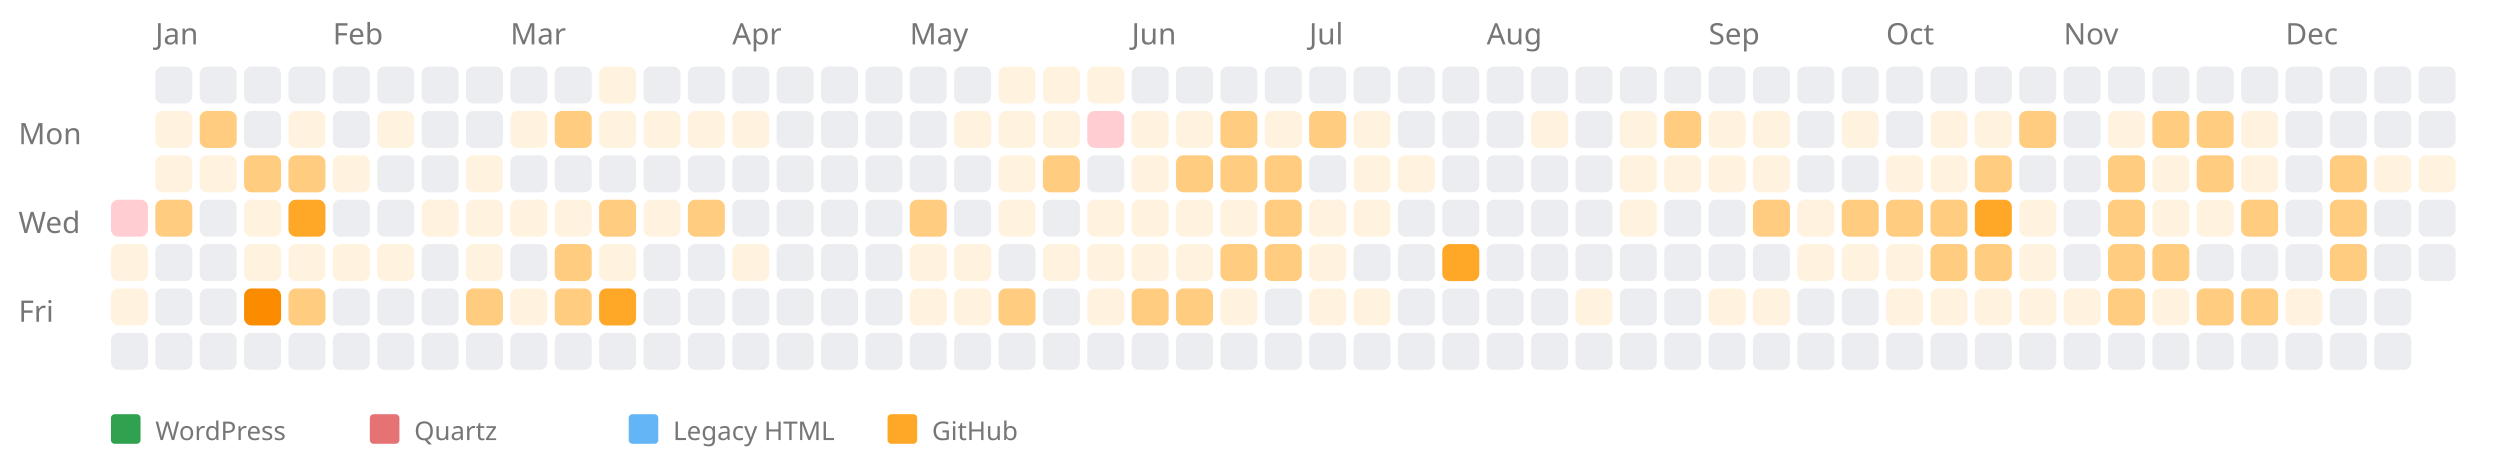
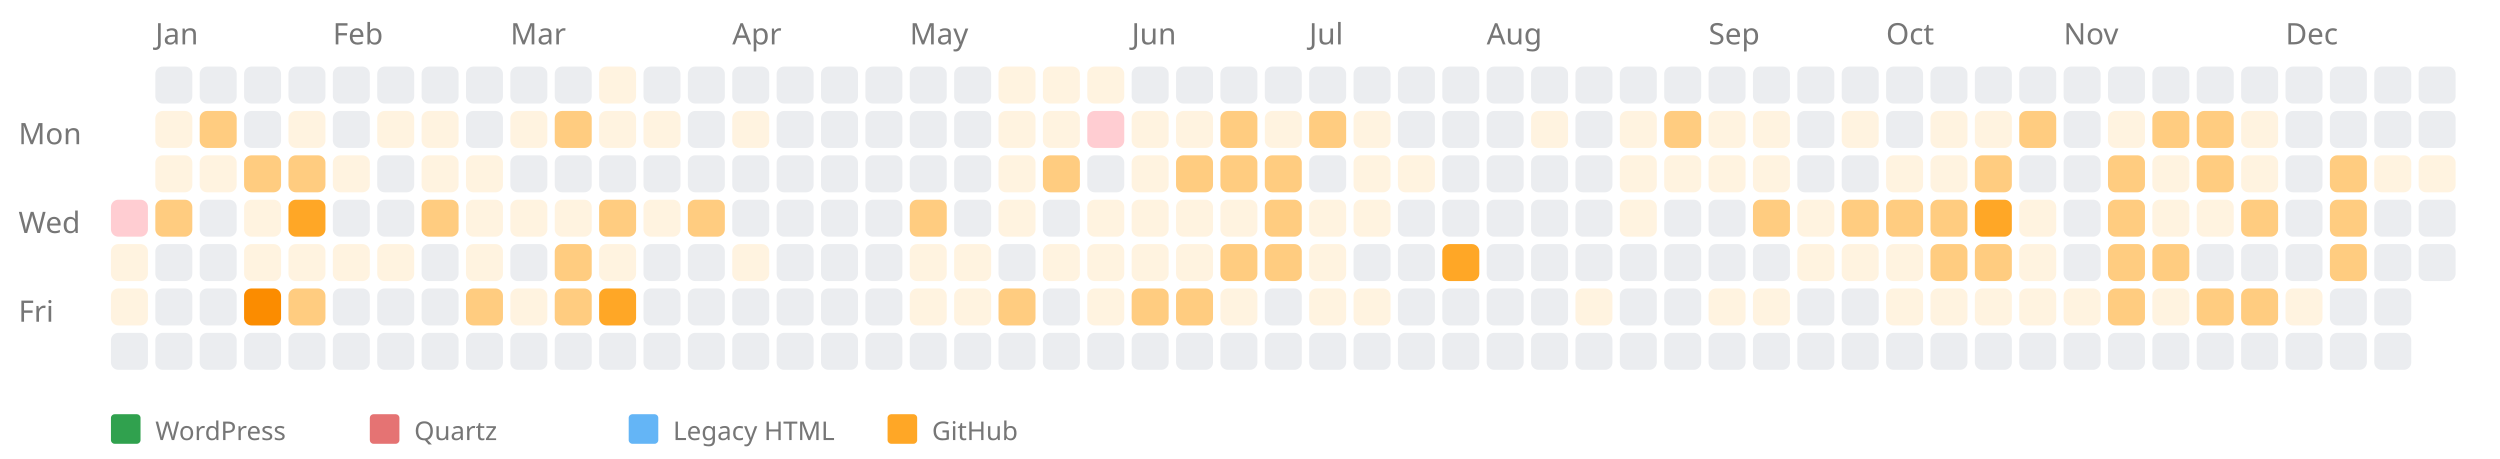
<svg xmlns="http://www.w3.org/2000/svg" width="676" height="124" style="background-color: white;">
  <text x="5" y="39" font-family="sans-serif" font-size="8" fill="#767676">Mon</text>
  <text x="5" y="63" font-family="sans-serif" font-size="8" fill="#767676">Wed</text>
  <text x="5" y="87" font-family="sans-serif" font-size="8" fill="#767676">Fri</text>
  <a href="https://kreier.github.io/quartz/Diary/2020">
    <rect x="30" y="54" width="10" height="10" fill="#ffcdd2" rx="2" ry="2" />
  </a>
  <a href="https://github.com/kreier/benchmark/commit/1d287ef836b7a8e681394564accbf36533381be8">
    <rect x="30" y="66" width="10" height="10" fill="#fff3e0" rx="2" ry="2" />
  </a>
  <a href="https://github.com/kreier/asa2/commit/ae059c89d3af792168254e136fa3c1820083c1b5">
    <rect x="30" y="78" width="10" height="10" fill="#fff3e0" rx="2" ry="2" />
  </a>
  <rect x="30" y="90" width="10" height="10" fill="#ebedf0" rx="2" ry="2" />
  <text x="42" y="12" font-family="sans-serif" font-size="8" fill="#767676">Jan</text>
  <rect x="42" y="18" width="10" height="10" fill="#ebedf0" rx="2" ry="2" />
  <a href="https://github.com/kreier/asa2/commit/9745821d07984c60016f1d729926a89835c9c616">
    <rect x="42" y="30" width="10" height="10" fill="#fff3e0" rx="2" ry="2" />
  </a>
  <a href="https://github.com/kreier/T400/commit/77aeb29f835b9ed50b0a1d52df63ef769501a3d3">
    <rect x="42" y="42" width="10" height="10" fill="#fff3e0" rx="2" ry="2" />
  </a>
  <a href="https://github.com/kreier/T400/commit/92865a9d9ce2e48d6af035cbc027a8cb2742f9ab">
    <rect x="42" y="54" width="10" height="10" fill="#ffcc80" rx="2" ry="2" />
  </a>
  <rect x="42" y="66" width="10" height="10" fill="#ebedf0" rx="2" ry="2" />
  <rect x="42" y="78" width="10" height="10" fill="#ebedf0" rx="2" ry="2" />
  <rect x="42" y="90" width="10" height="10" fill="#ebedf0" rx="2" ry="2" />
  <rect x="54" y="18" width="10" height="10" fill="#ebedf0" rx="2" ry="2" />
  <a href="https://github.com/kreier/asa2/commit/583e52d67992edb23f6b1f39ad3fd5a5c52a134d">
    <rect x="54" y="30" width="10" height="10" fill="#ffcc80" rx="2" ry="2" />
  </a>
  <a href="https://github.com/kreier/T400/commit/5952faf3e5d00f5876d0133094d89286ce9400d2">
    <rect x="54" y="42" width="10" height="10" fill="#fff3e0" rx="2" ry="2" />
  </a>
  <rect x="54" y="54" width="10" height="10" fill="#ebedf0" rx="2" ry="2" />
  <rect x="54" y="66" width="10" height="10" fill="#ebedf0" rx="2" ry="2" />
  <rect x="54" y="78" width="10" height="10" fill="#ebedf0" rx="2" ry="2" />
  <rect x="54" y="90" width="10" height="10" fill="#ebedf0" rx="2" ry="2" />
  <rect x="66" y="18" width="10" height="10" fill="#ebedf0" rx="2" ry="2" />
  <rect x="66" y="30" width="10" height="10" fill="#ebedf0" rx="2" ry="2" />
  <a href="https://github.com/kreier/aisvn/commit/43ee099a35fbab4e3ea12a7e5c5b015fd2713f68">
    <rect x="66" y="42" width="10" height="10" fill="#ffcc80" rx="2" ry="2" />
  </a>
  <a href="https://github.com/kreier/T400/commit/6c30bad01702c73b72d750a246f5bc714cf1ab2b">
    <rect x="66" y="54" width="10" height="10" fill="#fff3e0" rx="2" ry="2" />
  </a>
  <a href="https://github.com/kreier/benchmark/commit/12283b1202d3231b4e0270d44bede51265e18844">
    <rect x="66" y="66" width="10" height="10" fill="#fff3e0" rx="2" ry="2" />
  </a>
  <a href="https://github.com/kreier/asa3/commit/9efcda6a6cf94b5dd14e0c10ef4610c412befd90">
    <rect x="66" y="78" width="10" height="10" fill="#fb8c00" rx="2" ry="2" />
  </a>
  <rect x="66" y="90" width="10" height="10" fill="#ebedf0" rx="2" ry="2" />
  <rect x="78" y="18" width="10" height="10" fill="#ebedf0" rx="2" ry="2" />
  <a href="https://github.com/kreier/history/commit/664be094a4634023d64999a348d97a6f33f6dcdc">
    <rect x="78" y="30" width="10" height="10" fill="#fff3e0" rx="2" ry="2" />
  </a>
  <a href="https://github.com/kreier/ESP8266/commit/060bf44c5250eeeb15ae97af592ebf61a27e3ed1">
    <rect x="78" y="42" width="10" height="10" fill="#ffcc80" rx="2" ry="2" />
  </a>
  <a href="https://github.com/kreier/ESP8266/commit/50af6580916e3ab35017f5476499be486c156bb8">
    <rect x="78" y="54" width="10" height="10" fill="#ffa726" rx="2" ry="2" />
  </a>
  <a href="https://github.com/kreier/history/commit/1ce68bb841031b9685f54319cc88b955e6461b69">
    <rect x="78" y="66" width="10" height="10" fill="#fff3e0" rx="2" ry="2" />
  </a>
  <a href="https://github.com/kreier/jetson-car/commit/6390806d880a37dba01a3fd558cc55f9f35563bf">
    <rect x="78" y="78" width="10" height="10" fill="#ffcc80" rx="2" ry="2" />
  </a>
  <rect x="78" y="90" width="10" height="10" fill="#ebedf0" rx="2" ry="2" />
  <text x="90" y="12" font-family="sans-serif" font-size="8" fill="#767676">Feb</text>
  <rect x="90" y="18" width="10" height="10" fill="#ebedf0" rx="2" ry="2" />
  <rect x="90" y="30" width="10" height="10" fill="#ebedf0" rx="2" ry="2" />
  <a href="https://github.com/kreier/labs/commit/7d1cbbacf3fbca3ea71cb8837d23befc58cd4e2f">
    <rect x="90" y="42" width="10" height="10" fill="#fff3e0" rx="2" ry="2" />
  </a>
  <rect x="90" y="54" width="10" height="10" fill="#ebedf0" rx="2" ry="2" />
  <a href="https://github.com/kreier/aisvn/commit/c3fc8706a4b34f82ef355de050bad5ebf0d6d07d">
    <rect x="90" y="66" width="10" height="10" fill="#fff3e0" rx="2" ry="2" />
  </a>
  <rect x="90" y="78" width="10" height="10" fill="#ebedf0" rx="2" ry="2" />
  <rect x="90" y="90" width="10" height="10" fill="#ebedf0" rx="2" ry="2" />
  <rect x="102" y="18" width="10" height="10" fill="#ebedf0" rx="2" ry="2" />
  <a href="https://github.com/kreier/T400/commit/e3d69f0d8d29a1323d4fe7d031f6ab27e7b5d81e">
    <rect x="102" y="30" width="10" height="10" fill="#fff3e0" rx="2" ry="2" />
  </a>
  <rect x="102" y="42" width="10" height="10" fill="#ebedf0" rx="2" ry="2" />
  <rect x="102" y="54" width="10" height="10" fill="#ebedf0" rx="2" ry="2" />
  <a href="https://github.com/kreier/T400/commit/3aa8e79460662cb1f94a64c22a0b505980a144ab">
    <rect x="102" y="66" width="10" height="10" fill="#fff3e0" rx="2" ry="2" />
  </a>
  <rect x="102" y="78" width="10" height="10" fill="#ebedf0" rx="2" ry="2" />
  <rect x="102" y="90" width="10" height="10" fill="#ebedf0" rx="2" ry="2" />
  <rect x="114" y="18" width="10" height="10" fill="#ebedf0" rx="2" ry="2" />
-   <rect x="114" y="30" width="10" height="10" fill="#ebedf0" rx="2" ry="2" />
-   <rect x="114" y="42" width="10" height="10" fill="#ebedf0" rx="2" ry="2" />
+   <a href="https://github.com/kreier/physics/commit/070dc47d92d514c16b7b56ada5abb82e1af79a66">
+     <rect x="114" y="30" width="10" height="10" fill="#fff3e0" rx="2" ry="2" />
+   </a>
+   <a href="https://github.com/kreier/physics/commit/a7e8a230aefdfef3930877859ae158c3419e4b93">
+     <rect x="114" y="42" width="10" height="10" fill="#fff3e0" rx="2" ry="2" />
+   </a>
  <a href="https://github.com/kreier/benchmark/commit/993d905aa045af7dbc97407a3946cdf140a39d8d">
-     <rect x="114" y="54" width="10" height="10" fill="#fff3e0" rx="2" ry="2" />
+     <rect x="114" y="54" width="10" height="10" fill="#ffcc80" rx="2" ry="2" />
  </a>
  <rect x="114" y="66" width="10" height="10" fill="#ebedf0" rx="2" ry="2" />
  <rect x="114" y="78" width="10" height="10" fill="#ebedf0" rx="2" ry="2" />
  <rect x="114" y="90" width="10" height="10" fill="#ebedf0" rx="2" ry="2" />
  <rect x="126" y="18" width="10" height="10" fill="#ebedf0" rx="2" ry="2" />
  <rect x="126" y="30" width="10" height="10" fill="#ebedf0" rx="2" ry="2" />
  <a href="https://github.com/kreier/T400/commit/b09682a67c142f40043cfa8779af0a46e4572dbe">
    <rect x="126" y="42" width="10" height="10" fill="#fff3e0" rx="2" ry="2" />
  </a>
  <a href="https://github.com/kreier/T400/commit/0d024420f570623a4f3913ba763a186ea3b0eae6">
    <rect x="126" y="54" width="10" height="10" fill="#fff3e0" rx="2" ry="2" />
  </a>
  <a href="https://github.com/kreier/T400/commit/0c6a32022f6c416a996b3a48afb937873576d678">
    <rect x="126" y="66" width="10" height="10" fill="#fff3e0" rx="2" ry="2" />
  </a>
  <a href="https://github.com/kreier/aqi/commit/2443b9a7788295177e0d20a90c15f276e5e3618d">
    <rect x="126" y="78" width="10" height="10" fill="#ffcc80" rx="2" ry="2" />
  </a>
  <rect x="126" y="90" width="10" height="10" fill="#ebedf0" rx="2" ry="2" />
  <text x="138" y="12" font-family="sans-serif" font-size="8" fill="#767676">Mar</text>
  <rect x="138" y="18" width="10" height="10" fill="#ebedf0" rx="2" ry="2" />
-   <a href="https://github.com/kreier/python2018/commit/441930e1440898a618f52573eb572a7a997abc74">
+   <a href="https://github.com/kreier/physics/commit/66c6adcef61f2300ae22cd9c5ca0971c50d8f1f0">
    <rect x="138" y="30" width="10" height="10" fill="#fff3e0" rx="2" ry="2" />
  </a>
  <rect x="138" y="42" width="10" height="10" fill="#ebedf0" rx="2" ry="2" />
  <a href="https://github.com/kreier/T400/commit/998bcd0b19dea42d2ca775277b45813402f38624">
    <rect x="138" y="54" width="10" height="10" fill="#fff3e0" rx="2" ry="2" />
  </a>
  <rect x="138" y="66" width="10" height="10" fill="#ebedf0" rx="2" ry="2" />
  <a href="https://github.com/kreier/benchmark/commit/46556e9b7d597561333955ee12e1c19912917627">
    <rect x="138" y="78" width="10" height="10" fill="#fff3e0" rx="2" ry="2" />
  </a>
  <rect x="138" y="90" width="10" height="10" fill="#ebedf0" rx="2" ry="2" />
  <rect x="150" y="18" width="10" height="10" fill="#ebedf0" rx="2" ry="2" />
  <a href="https://github.com/kreier/me2arm/commit/76901d0744a38ae3b8d6782382da436e47155203">
    <rect x="150" y="30" width="10" height="10" fill="#ffcc80" rx="2" ry="2" />
  </a>
  <rect x="150" y="42" width="10" height="10" fill="#ebedf0" rx="2" ry="2" />
  <a href="https://github.com/kreier/benchmark/commit/eb240b651f463171a53a48eb9a0964547e40527a">
    <rect x="150" y="54" width="10" height="10" fill="#fff3e0" rx="2" ry="2" />
  </a>
  <a href="https://github.com/kreier/actuator/commit/9778d367d34666c699d1ba922988c4ab049955e2">
    <rect x="150" y="66" width="10" height="10" fill="#ffcc80" rx="2" ry="2" />
  </a>
  <a href="https://github.com/kreier/actuator/commit/db9f0305aae2ae01c1e17cba594e78015f6f3ab3">
    <rect x="150" y="78" width="10" height="10" fill="#ffcc80" rx="2" ry="2" />
  </a>
  <rect x="150" y="90" width="10" height="10" fill="#ebedf0" rx="2" ry="2" />
  <a href="https://github.com/kreier/actuator/commit/39bee9abbccce7642d0953eff118c0d19d79138b">
    <rect x="162" y="18" width="10" height="10" fill="#fff3e0" rx="2" ry="2" />
  </a>
  <a href="https://github.com/kreier/labs/commit/f00a16df68c5962d57179ca9aed1254ed3f2566b">
    <rect x="162" y="30" width="10" height="10" fill="#fff3e0" rx="2" ry="2" />
  </a>
  <rect x="162" y="42" width="10" height="10" fill="#ebedf0" rx="2" ry="2" />
  <a href="https://github.com/kreier/actuator/commit/f1a55e4aed9a43f8aaf60a2a376b23a8f915ad1c">
    <rect x="162" y="54" width="10" height="10" fill="#ffcc80" rx="2" ry="2" />
  </a>
  <a href="https://github.com/kreier/actuator/commit/b8c0650f347332547eee94340a101a85371504da">
    <rect x="162" y="66" width="10" height="10" fill="#fff3e0" rx="2" ry="2" />
  </a>
  <a href="https://github.com/kreier/actuator/commit/3aaf17d8c997a373f21994cbc83c1641e4dcb268">
    <rect x="162" y="78" width="10" height="10" fill="#ffa726" rx="2" ry="2" />
  </a>
  <rect x="162" y="90" width="10" height="10" fill="#ebedf0" rx="2" ry="2" />
  <rect x="174" y="18" width="10" height="10" fill="#ebedf0" rx="2" ry="2" />
  <a href="https://github.com/kreier/actuator/commit/28f0b3a1403d441d5df8a27d424ff174fda0f10f">
    <rect x="174" y="30" width="10" height="10" fill="#fff3e0" rx="2" ry="2" />
  </a>
  <rect x="174" y="42" width="10" height="10" fill="#ebedf0" rx="2" ry="2" />
  <a href="https://github.com/kreier/actuator/commit/59473e5bc4a0b172164a6d48a4289a552c2c563c">
    <rect x="174" y="54" width="10" height="10" fill="#fff3e0" rx="2" ry="2" />
  </a>
  <rect x="174" y="66" width="10" height="10" fill="#ebedf0" rx="2" ry="2" />
  <rect x="174" y="78" width="10" height="10" fill="#ebedf0" rx="2" ry="2" />
  <rect x="174" y="90" width="10" height="10" fill="#ebedf0" rx="2" ry="2" />
  <rect x="186" y="18" width="10" height="10" fill="#ebedf0" rx="2" ry="2" />
-   <a href="https://github.com/kreier/DeepReinforcementLearning/blob/master/README.md">
-     <rect x="186" y="30" width="10" height="10" fill="#fff3e0" rx="2" ry="2" />
-   </a>
+   <rect x="186" y="30" width="10" height="10" fill="#ebedf0" rx="2" ry="2" />
  <rect x="186" y="42" width="10" height="10" fill="#ebedf0" rx="2" ry="2" />
  <a href="https://github.com/kreier/python2018/commit/35bb972de54dddf7979e043598edefd52dc98ac1">
    <rect x="186" y="54" width="10" height="10" fill="#ffcc80" rx="2" ry="2" />
  </a>
  <rect x="186" y="66" width="10" height="10" fill="#ebedf0" rx="2" ry="2" />
  <rect x="186" y="78" width="10" height="10" fill="#ebedf0" rx="2" ry="2" />
  <rect x="186" y="90" width="10" height="10" fill="#ebedf0" rx="2" ry="2" />
  <text x="198" y="12" font-family="sans-serif" font-size="8" fill="#767676">Apr</text>
  <rect x="198" y="18" width="10" height="10" fill="#ebedf0" rx="2" ry="2" />
  <a href="https://github.com/kreier/solarmeter/commit/3aa6f3ab6a49db2da49c163cd33b5c38f7132dff">
    <rect x="198" y="30" width="10" height="10" fill="#fff3e0" rx="2" ry="2" />
  </a>
  <rect x="198" y="42" width="10" height="10" fill="#ebedf0" rx="2" ry="2" />
  <rect x="198" y="54" width="10" height="10" fill="#ebedf0" rx="2" ry="2" />
  <a href="https://github.com/kreier/actuator/commit/d872a0941f2e13cc573f1f5a9d7a8eaa335be96d">
    <rect x="198" y="66" width="10" height="10" fill="#fff3e0" rx="2" ry="2" />
  </a>
  <rect x="198" y="78" width="10" height="10" fill="#ebedf0" rx="2" ry="2" />
  <rect x="198" y="90" width="10" height="10" fill="#ebedf0" rx="2" ry="2" />
  <rect x="210" y="18" width="10" height="10" fill="#ebedf0" rx="2" ry="2" />
  <rect x="210" y="30" width="10" height="10" fill="#ebedf0" rx="2" ry="2" />
  <rect x="210" y="42" width="10" height="10" fill="#ebedf0" rx="2" ry="2" />
  <rect x="210" y="54" width="10" height="10" fill="#ebedf0" rx="2" ry="2" />
  <rect x="210" y="66" width="10" height="10" fill="#ebedf0" rx="2" ry="2" />
  <rect x="210" y="78" width="10" height="10" fill="#ebedf0" rx="2" ry="2" />
  <rect x="210" y="90" width="10" height="10" fill="#ebedf0" rx="2" ry="2" />
  <rect x="222" y="18" width="10" height="10" fill="#ebedf0" rx="2" ry="2" />
  <rect x="222" y="30" width="10" height="10" fill="#ebedf0" rx="2" ry="2" />
  <rect x="222" y="42" width="10" height="10" fill="#ebedf0" rx="2" ry="2" />
  <rect x="222" y="54" width="10" height="10" fill="#ebedf0" rx="2" ry="2" />
  <rect x="222" y="66" width="10" height="10" fill="#ebedf0" rx="2" ry="2" />
  <rect x="222" y="78" width="10" height="10" fill="#ebedf0" rx="2" ry="2" />
  <rect x="222" y="90" width="10" height="10" fill="#ebedf0" rx="2" ry="2" />
  <rect x="234" y="18" width="10" height="10" fill="#ebedf0" rx="2" ry="2" />
  <rect x="234" y="30" width="10" height="10" fill="#ebedf0" rx="2" ry="2" />
  <rect x="234" y="42" width="10" height="10" fill="#ebedf0" rx="2" ry="2" />
  <rect x="234" y="54" width="10" height="10" fill="#ebedf0" rx="2" ry="2" />
  <rect x="234" y="66" width="10" height="10" fill="#ebedf0" rx="2" ry="2" />
  <rect x="234" y="78" width="10" height="10" fill="#ebedf0" rx="2" ry="2" />
  <rect x="234" y="90" width="10" height="10" fill="#ebedf0" rx="2" ry="2" />
  <text x="246" y="12" font-family="sans-serif" font-size="8" fill="#767676">May</text>
  <rect x="246" y="18" width="10" height="10" fill="#ebedf0" rx="2" ry="2" />
  <rect x="246" y="30" width="10" height="10" fill="#ebedf0" rx="2" ry="2" />
  <rect x="246" y="42" width="10" height="10" fill="#ebedf0" rx="2" ry="2" />
  <a href="https://github.com/kreier/labs/commit/34a89fcec53ce5694dc42916d1b136ff48e4d8df">
    <rect x="246" y="54" width="10" height="10" fill="#ffcc80" rx="2" ry="2" />
  </a>
  <a href="https://github.com/kreier/labs/commit/5eb3328d5cce80f782ef9443feecdecdeca67acf">
    <rect x="246" y="66" width="10" height="10" fill="#fff3e0" rx="2" ry="2" />
  </a>
  <a href="https://github.com/kreier/solarmeter/commit/0f808f462137f12a3b80d14289fab26b498aadbc">
    <rect x="246" y="78" width="10" height="10" fill="#fff3e0" rx="2" ry="2" />
  </a>
  <rect x="246" y="90" width="10" height="10" fill="#ebedf0" rx="2" ry="2" />
  <rect x="258" y="18" width="10" height="10" fill="#ebedf0" rx="2" ry="2" />
-   <a href="https://github.com/kreier/SoftwareentwicklungSoSe2020_Aufgabe_02/blob/master/README.md">
-     <rect x="258" y="30" width="10" height="10" fill="#fff3e0" rx="2" ry="2" />
-   </a>
+   <rect x="258" y="30" width="10" height="10" fill="#ebedf0" rx="2" ry="2" />
  <rect x="258" y="42" width="10" height="10" fill="#ebedf0" rx="2" ry="2" />
  <rect x="258" y="54" width="10" height="10" fill="#ebedf0" rx="2" ry="2" />
  <a href="https://github.com/kreier/actuator/commit/6351002520112c828da77d8b8bbbd94d56e8002c">
    <rect x="258" y="66" width="10" height="10" fill="#fff3e0" rx="2" ry="2" />
  </a>
  <a href="https://github.com/kreier/solarmeter/commit/55ea2b3100bdbbb77dc5c6f8356e83becad79344">
    <rect x="258" y="78" width="10" height="10" fill="#fff3e0" rx="2" ry="2" />
  </a>
  <rect x="258" y="90" width="10" height="10" fill="#ebedf0" rx="2" ry="2" />
  <a href="https://github.com/kreier/solarmeter/commit/8b138252cd036ad9928d0e7bc86fc2e132725204">
    <rect x="270" y="18" width="10" height="10" fill="#fff3e0" rx="2" ry="2" />
  </a>
  <a href="https://github.com/kreier/solarmeter/commit/5c5bcc3af93ed29e6cc3f87a649e52285b31630b">
    <rect x="270" y="30" width="10" height="10" fill="#fff3e0" rx="2" ry="2" />
  </a>
  <a href="https://github.com/kreier/solarmeter/commit/fb4a76f3c6a206b36473e6bbec31fec9083fb23a">
    <rect x="270" y="42" width="10" height="10" fill="#fff3e0" rx="2" ry="2" />
  </a>
  <a href="https://github.com/kreier/solarmeter/commit/4d72d81236f7bbf539c80a83051cab1d6eddd4cc">
    <rect x="270" y="54" width="10" height="10" fill="#fff3e0" rx="2" ry="2" />
  </a>
  <rect x="270" y="66" width="10" height="10" fill="#ebedf0" rx="2" ry="2" />
  <a href="https://github.com/kreier/solarmeter/commit/240cc1d56cae214aef715f420ebe2658902d8eb1">
    <rect x="270" y="78" width="10" height="10" fill="#ffcc80" rx="2" ry="2" />
  </a>
  <rect x="270" y="90" width="10" height="10" fill="#ebedf0" rx="2" ry="2" />
  <a href="https://github.com/kreier/solarmeter/commit/c5da2ff87230ace48698b892804fde69be62af06">
    <rect x="282" y="18" width="10" height="10" fill="#fff3e0" rx="2" ry="2" />
  </a>
  <a href="https://github.com/kreier/solarmeter/commit/174acf5f70fea9096f8260b7b139abb5b8e7a71e">
    <rect x="282" y="30" width="10" height="10" fill="#fff3e0" rx="2" ry="2" />
  </a>
  <a href="https://github.com/kreier/407B/commit/355ce08a96d2d5d6cae799bcd756128532e7ec64">
    <rect x="282" y="42" width="10" height="10" fill="#ffcc80" rx="2" ry="2" />
  </a>
  <rect x="282" y="54" width="10" height="10" fill="#ebedf0" rx="2" ry="2" />
  <a href="https://github.com/kreier/solarmeter/commit/05bb4fd5c04900c909bbad29e0133ac31f5d1ffe">
    <rect x="282" y="66" width="10" height="10" fill="#fff3e0" rx="2" ry="2" />
  </a>
  <rect x="282" y="78" width="10" height="10" fill="#ebedf0" rx="2" ry="2" />
  <rect x="282" y="90" width="10" height="10" fill="#ebedf0" rx="2" ry="2" />
  <a href="https://github.com/kreier/solarmeter/commit/02861a08f772be6ea7d0a3e9a90a01567967a4a9">
    <rect x="294" y="18" width="10" height="10" fill="#fff3e0" rx="2" ry="2" />
  </a>
  <a href="https://kreier.github.io/quartz/Blog/2020/06/Start-of-my-third-Sabbatical">
    <rect x="294" y="30" width="10" height="10" fill="#ffcdd2" rx="2" ry="2" />
  </a>
  <rect x="294" y="42" width="10" height="10" fill="#ebedf0" rx="2" ry="2" />
  <a href="https://github.com/kreier/solarmeter/commit/29614ad369b5dee4a40d96bfcd9a8f84d8110bf9">
    <rect x="294" y="54" width="10" height="10" fill="#fff3e0" rx="2" ry="2" />
  </a>
  <a href="https://github.com/kreier/solarmeter/commit/ff20471c538b5174ebb25dc24688577478f15d6f">
    <rect x="294" y="66" width="10" height="10" fill="#fff3e0" rx="2" ry="2" />
  </a>
  <a href="https://github.com/kreier/solarmeter/commit/934ebdafc21b8941195a7e83e09dbbbb8b115d2d">
    <rect x="294" y="78" width="10" height="10" fill="#fff3e0" rx="2" ry="2" />
  </a>
  <rect x="294" y="90" width="10" height="10" fill="#ebedf0" rx="2" ry="2" />
  <text x="306" y="12" font-family="sans-serif" font-size="8" fill="#767676">Jun</text>
  <rect x="306" y="18" width="10" height="10" fill="#ebedf0" rx="2" ry="2" />
  <a href="https://github.com/kreier/solarmeter/commit/358525a049631b85bc0daf1e19993aeed7f02b7a">
    <rect x="306" y="30" width="10" height="10" fill="#fff3e0" rx="2" ry="2" />
  </a>
  <a href="https://github.com/kreier/solarmeter/commit/cf9f1dee8970a8b67f3330c273ff6b88e6dfe680">
    <rect x="306" y="42" width="10" height="10" fill="#fff3e0" rx="2" ry="2" />
  </a>
  <a href="https://github.com/kreier/solarmeter/commit/f0b2b760146fb1b1e2c6312d80dcce8a7b9d8619">
    <rect x="306" y="54" width="10" height="10" fill="#fff3e0" rx="2" ry="2" />
  </a>
  <a href="https://github.com/kreier/solarmeter/commit/375465f006ac8d5f53585148e87f434bdec49df4">
    <rect x="306" y="66" width="10" height="10" fill="#fff3e0" rx="2" ry="2" />
  </a>
  <a href="https://github.com/kreier/solarmeter/commit/d3ae196c0fc9a8526ce975a17d478acf8628532f">
    <rect x="306" y="78" width="10" height="10" fill="#ffcc80" rx="2" ry="2" />
  </a>
  <rect x="306" y="90" width="10" height="10" fill="#ebedf0" rx="2" ry="2" />
  <rect x="318" y="18" width="10" height="10" fill="#ebedf0" rx="2" ry="2" />
  <a href="https://github.com/kreier/solarmeter/commit/fa66e6657a5149781e6d853a6e0782bc719e2183">
    <rect x="318" y="30" width="10" height="10" fill="#fff3e0" rx="2" ry="2" />
  </a>
  <a href="https://github.com/kreier/labs/commit/6bb3d4d74a014816f24bcbd6804cb25b78966c3d">
    <rect x="318" y="42" width="10" height="10" fill="#ffcc80" rx="2" ry="2" />
  </a>
  <a href="https://github.com/kreier/solarmeter/commit/dff4195f9eae83ca538cc905f519d1314c0442d7">
    <rect x="318" y="54" width="10" height="10" fill="#fff3e0" rx="2" ry="2" />
  </a>
  <a href="https://github.com/kreier/solarmeter/commit/731de6d9b3080887f25fdb29de0bd9b04d87a1d3">
    <rect x="318" y="66" width="10" height="10" fill="#fff3e0" rx="2" ry="2" />
  </a>
  <a href="https://github.com/kreier/jetson-car/commit/f5809275cb55d7f4a8fa59039e825ceca6596abf">
    <rect x="318" y="78" width="10" height="10" fill="#ffcc80" rx="2" ry="2" />
  </a>
  <rect x="318" y="90" width="10" height="10" fill="#ebedf0" rx="2" ry="2" />
  <rect x="330" y="18" width="10" height="10" fill="#ebedf0" rx="2" ry="2" />
  <a href="https://github.com/kreier/ESP32/commit/4590ee38e5387b026930d1472cd3cd4305345db0">
    <rect x="330" y="30" width="10" height="10" fill="#ffcc80" rx="2" ry="2" />
  </a>
  <a href="https://github.com/kreier/ESP32/commit/9bd4d3e266bc7cc5d4cec1489cf467947f1f1c53">
    <rect x="330" y="42" width="10" height="10" fill="#ffcc80" rx="2" ry="2" />
  </a>
  <a href="https://github.com/kreier/ESP32/commit/03a85904ce1cfdbe252b46769a3afd606e6ce78e">
    <rect x="330" y="54" width="10" height="10" fill="#fff3e0" rx="2" ry="2" />
  </a>
  <a href="https://github.com/kreier/benchmark/commit/fce272c8828ed4665c4a2030199e834e1c68362c">
    <rect x="330" y="66" width="10" height="10" fill="#ffcc80" rx="2" ry="2" />
  </a>
  <a href="https://github.com/kreier/solarmeter/commit/169247aa737b242f348e93c8ee8e00fa4937de67">
    <rect x="330" y="78" width="10" height="10" fill="#fff3e0" rx="2" ry="2" />
  </a>
  <rect x="330" y="90" width="10" height="10" fill="#ebedf0" rx="2" ry="2" />
  <rect x="342" y="18" width="10" height="10" fill="#ebedf0" rx="2" ry="2" />
  <a href="https://github.com/kreier/benchmark/commit/b71cb919734a10c225626609f8ee5575c7a5f7d8">
    <rect x="342" y="30" width="10" height="10" fill="#fff3e0" rx="2" ry="2" />
  </a>
  <a href="https://github.com/kreier/benchmark/commit/166431a190c257b25496f248f2c16e65088fcee9">
    <rect x="342" y="42" width="10" height="10" fill="#ffcc80" rx="2" ry="2" />
  </a>
  <a href="https://github.com/kreier/ESP8266/commit/b93513a709437607558c26a034fd3480571f224c">
    <rect x="342" y="54" width="10" height="10" fill="#ffcc80" rx="2" ry="2" />
  </a>
  <a href="https://github.com/kreier/benchmark/commit/e560ecc608ac39d88f2a50f17fecc6c2784b1187">
    <rect x="342" y="66" width="10" height="10" fill="#ffcc80" rx="2" ry="2" />
  </a>
  <rect x="342" y="78" width="10" height="10" fill="#ebedf0" rx="2" ry="2" />
  <rect x="342" y="90" width="10" height="10" fill="#ebedf0" rx="2" ry="2" />
  <text x="354" y="12" font-family="sans-serif" font-size="8" fill="#767676">Jul</text>
  <rect x="354" y="18" width="10" height="10" fill="#ebedf0" rx="2" ry="2" />
  <a href="https://github.com/kreier/benchmark/commit/383f39a05aa1863f9ba7f8a17859d4fd7864041b">
    <rect x="354" y="30" width="10" height="10" fill="#ffcc80" rx="2" ry="2" />
  </a>
  <rect x="354" y="42" width="10" height="10" fill="#ebedf0" rx="2" ry="2" />
  <a href="https://github.com/kreier/ESP32/commit/35f638b05a2750acb4087d2ccdf07a2600784ac1">
    <rect x="354" y="54" width="10" height="10" fill="#fff3e0" rx="2" ry="2" />
  </a>
  <a href="https://github.com/kreier/T400/commit/78d11b71301ba3981e5de299e23926fb456240a4">
    <rect x="354" y="66" width="10" height="10" fill="#fff3e0" rx="2" ry="2" />
  </a>
  <a href="https://github.com/kreier/ESP32/commit/2c69a2bab54a59e1726db9d65e3add9f25f7491d">
    <rect x="354" y="78" width="10" height="10" fill="#fff3e0" rx="2" ry="2" />
  </a>
  <rect x="354" y="90" width="10" height="10" fill="#ebedf0" rx="2" ry="2" />
  <rect x="366" y="18" width="10" height="10" fill="#ebedf0" rx="2" ry="2" />
  <a href="https://github.com/kreier/ESP8266/commit/5dcb457fb07252787408ff8ddd8c73aeb64c1b8a">
    <rect x="366" y="30" width="10" height="10" fill="#fff3e0" rx="2" ry="2" />
  </a>
  <a href="https://github.com/kreier/ESP8266/commit/ca3bbe01505c13071e469e6860543a5eb100d295">
    <rect x="366" y="42" width="10" height="10" fill="#fff3e0" rx="2" ry="2" />
  </a>
  <a href="https://github.com/kreier/ar65view/commit/397ff8ee5c88dbd4eed7570a5ec114fe036c4182">
    <rect x="366" y="54" width="10" height="10" fill="#fff3e0" rx="2" ry="2" />
  </a>
  <rect x="366" y="66" width="10" height="10" fill="#ebedf0" rx="2" ry="2" />
  <a href="https://github.com/kreier/benchmark/commit/b5513eb5ec08053054481bca0e48c0714603efae">
    <rect x="366" y="78" width="10" height="10" fill="#fff3e0" rx="2" ry="2" />
  </a>
  <rect x="366" y="90" width="10" height="10" fill="#ebedf0" rx="2" ry="2" />
  <rect x="378" y="18" width="10" height="10" fill="#ebedf0" rx="2" ry="2" />
  <rect x="378" y="30" width="10" height="10" fill="#ebedf0" rx="2" ry="2" />
  <a href="https://github.com/kreier/kreier.github.io/commit/6ac1d1b641afa2e90e3603424fecf1a1fd737d88">
    <rect x="378" y="42" width="10" height="10" fill="#fff3e0" rx="2" ry="2" />
  </a>
  <rect x="378" y="54" width="10" height="10" fill="#ebedf0" rx="2" ry="2" />
  <rect x="378" y="66" width="10" height="10" fill="#ebedf0" rx="2" ry="2" />
  <rect x="378" y="78" width="10" height="10" fill="#ebedf0" rx="2" ry="2" />
  <rect x="378" y="90" width="10" height="10" fill="#ebedf0" rx="2" ry="2" />
  <rect x="390" y="18" width="10" height="10" fill="#ebedf0" rx="2" ry="2" />
  <rect x="390" y="30" width="10" height="10" fill="#ebedf0" rx="2" ry="2" />
  <rect x="390" y="42" width="10" height="10" fill="#ebedf0" rx="2" ry="2" />
  <rect x="390" y="54" width="10" height="10" fill="#ebedf0" rx="2" ry="2" />
  <a href="https://github.com/kreier/ml/commit/7e516aa3ee973c4329165f33766f151364967054">
    <rect x="390" y="66" width="10" height="10" fill="#ffa726" rx="2" ry="2" />
  </a>
  <rect x="390" y="78" width="10" height="10" fill="#ebedf0" rx="2" ry="2" />
  <rect x="390" y="90" width="10" height="10" fill="#ebedf0" rx="2" ry="2" />
  <text x="402" y="12" font-family="sans-serif" font-size="8" fill="#767676">Aug</text>
  <rect x="402" y="18" width="10" height="10" fill="#ebedf0" rx="2" ry="2" />
  <rect x="402" y="30" width="10" height="10" fill="#ebedf0" rx="2" ry="2" />
  <rect x="402" y="42" width="10" height="10" fill="#ebedf0" rx="2" ry="2" />
  <rect x="402" y="54" width="10" height="10" fill="#ebedf0" rx="2" ry="2" />
  <rect x="402" y="66" width="10" height="10" fill="#ebedf0" rx="2" ry="2" />
  <rect x="402" y="78" width="10" height="10" fill="#ebedf0" rx="2" ry="2" />
  <rect x="402" y="90" width="10" height="10" fill="#ebedf0" rx="2" ry="2" />
  <rect x="414" y="18" width="10" height="10" fill="#ebedf0" rx="2" ry="2" />
  <a href="https://github.com/kreier/benchmark/commit/d119fd4ba501bceea514843490687dde7062acbc">
    <rect x="414" y="30" width="10" height="10" fill="#fff3e0" rx="2" ry="2" />
  </a>
  <rect x="414" y="42" width="10" height="10" fill="#ebedf0" rx="2" ry="2" />
  <rect x="414" y="54" width="10" height="10" fill="#ebedf0" rx="2" ry="2" />
  <rect x="414" y="66" width="10" height="10" fill="#ebedf0" rx="2" ry="2" />
  <rect x="414" y="78" width="10" height="10" fill="#ebedf0" rx="2" ry="2" />
  <rect x="414" y="90" width="10" height="10" fill="#ebedf0" rx="2" ry="2" />
  <rect x="426" y="18" width="10" height="10" fill="#ebedf0" rx="2" ry="2" />
  <rect x="426" y="30" width="10" height="10" fill="#ebedf0" rx="2" ry="2" />
  <rect x="426" y="42" width="10" height="10" fill="#ebedf0" rx="2" ry="2" />
  <rect x="426" y="54" width="10" height="10" fill="#ebedf0" rx="2" ry="2" />
  <rect x="426" y="66" width="10" height="10" fill="#ebedf0" rx="2" ry="2" />
  <a href="https://github.com/kreier/kreier.github.io/commit/b3689339c1387f391de01a793a9d6e9a2334cc36">
    <rect x="426" y="78" width="10" height="10" fill="#fff3e0" rx="2" ry="2" />
  </a>
  <rect x="426" y="90" width="10" height="10" fill="#ebedf0" rx="2" ry="2" />
  <rect x="438" y="18" width="10" height="10" fill="#ebedf0" rx="2" ry="2" />
  <a href="https://github.com/kreier/benchmark/commit/43473636faecbaae993095b68cbe7e23e5fa19fa">
    <rect x="438" y="30" width="10" height="10" fill="#fff3e0" rx="2" ry="2" />
  </a>
  <a href="https://github.com/kreier/history/commit/5c1bd723051ea2957a524ee4485b4927315bbbeb">
    <rect x="438" y="42" width="10" height="10" fill="#fff3e0" rx="2" ry="2" />
  </a>
  <a href="https://github.com/kreier/ml/commit/6d6b4c4d78016d87b7d718b851a97b6760ef1861">
    <rect x="438" y="54" width="10" height="10" fill="#fff3e0" rx="2" ry="2" />
  </a>
  <rect x="438" y="66" width="10" height="10" fill="#ebedf0" rx="2" ry="2" />
  <rect x="438" y="78" width="10" height="10" fill="#ebedf0" rx="2" ry="2" />
  <rect x="438" y="90" width="10" height="10" fill="#ebedf0" rx="2" ry="2" />
  <rect x="450" y="18" width="10" height="10" fill="#ebedf0" rx="2" ry="2" />
  <a href="https://github.com/kreier/benchmark/commit/029d3cb6fdb0028e65d13087ac56bdf19120ad3d">
    <rect x="450" y="30" width="10" height="10" fill="#ffcc80" rx="2" ry="2" />
  </a>
  <a href="https://github.com/kreier/benchmark/commit/e4e85ff1154a3966a64ca730ba781a7f2be61598">
    <rect x="450" y="42" width="10" height="10" fill="#fff3e0" rx="2" ry="2" />
  </a>
  <rect x="450" y="54" width="10" height="10" fill="#ebedf0" rx="2" ry="2" />
  <rect x="450" y="66" width="10" height="10" fill="#ebedf0" rx="2" ry="2" />
  <rect x="450" y="78" width="10" height="10" fill="#ebedf0" rx="2" ry="2" />
  <rect x="450" y="90" width="10" height="10" fill="#ebedf0" rx="2" ry="2" />
  <text x="462" y="12" font-family="sans-serif" font-size="8" fill="#767676">Sep</text>
  <rect x="462" y="18" width="10" height="10" fill="#ebedf0" rx="2" ry="2" />
  <a href="https://github.com/kreier/benchmark/commit/914f517656a1a2d486bd89d5276d065628ad5638">
    <rect x="462" y="30" width="10" height="10" fill="#fff3e0" rx="2" ry="2" />
  </a>
  <a href="https://github.com/kreier/kreier.github.io/commit/3e581e8f2df09755de02c6afe4a5d859b0d032df">
    <rect x="462" y="42" width="10" height="10" fill="#fff3e0" rx="2" ry="2" />
  </a>
  <rect x="462" y="54" width="10" height="10" fill="#ebedf0" rx="2" ry="2" />
  <rect x="462" y="66" width="10" height="10" fill="#ebedf0" rx="2" ry="2" />
  <a href="https://github.com/kreier/kreier.github.io/commit/db73fa6b235944d41cd2a870012301a7e7504cf5">
    <rect x="462" y="78" width="10" height="10" fill="#fff3e0" rx="2" ry="2" />
  </a>
  <rect x="462" y="90" width="10" height="10" fill="#ebedf0" rx="2" ry="2" />
  <rect x="474" y="18" width="10" height="10" fill="#ebedf0" rx="2" ry="2" />
  <a href="https://github.com/kreier/kreier.github.io/commit/ecdc86e39e92ab007589e57083105a6696717231">
    <rect x="474" y="30" width="10" height="10" fill="#fff3e0" rx="2" ry="2" />
  </a>
-   <a href="https://github.com/kreier/solarmeter/commit/a1a7f72f2d63b4eacb1ae67ed3bfcd7e008e914e">
+   <a href="https://github.com/kreier/physics/commit/035d3fcc1b0daf08652b871039a30d9912d1995c">
    <rect x="474" y="42" width="10" height="10" fill="#fff3e0" rx="2" ry="2" />
  </a>
  <a href="https://github.com/kreier/ar65view/commit/6dbcff6ec8629292109cb61f998bdead3f1bdf58">
    <rect x="474" y="54" width="10" height="10" fill="#ffcc80" rx="2" ry="2" />
  </a>
  <rect x="474" y="66" width="10" height="10" fill="#ebedf0" rx="2" ry="2" />
  <a href="https://github.com/kreier/kreier.github.io/commit/9e823243f7d50a57ba4c8e1e255ba1fe0e2012e6">
    <rect x="474" y="78" width="10" height="10" fill="#fff3e0" rx="2" ry="2" />
  </a>
  <rect x="474" y="90" width="10" height="10" fill="#ebedf0" rx="2" ry="2" />
  <rect x="486" y="18" width="10" height="10" fill="#ebedf0" rx="2" ry="2" />
  <rect x="486" y="30" width="10" height="10" fill="#ebedf0" rx="2" ry="2" />
  <rect x="486" y="42" width="10" height="10" fill="#ebedf0" rx="2" ry="2" />
  <a href="https://github.com/kreier/history/commit/688ea1c53c3f2d4d72641f6a16c40226f0ac7ad8">
    <rect x="486" y="54" width="10" height="10" fill="#fff3e0" rx="2" ry="2" />
  </a>
  <a href="https://github.com/kreier/asa/commit/c5f31d6150f30abb100fc60b5040924a5f89e6fe">
    <rect x="486" y="66" width="10" height="10" fill="#fff3e0" rx="2" ry="2" />
  </a>
  <rect x="486" y="78" width="10" height="10" fill="#ebedf0" rx="2" ry="2" />
  <rect x="486" y="90" width="10" height="10" fill="#ebedf0" rx="2" ry="2" />
  <rect x="498" y="18" width="10" height="10" fill="#ebedf0" rx="2" ry="2" />
  <a href="https://github.com/kreier/impact/commit/197dfc9a86c62f9f09bd666cd119186f5fbe2815">
    <rect x="498" y="30" width="10" height="10" fill="#fff3e0" rx="2" ry="2" />
  </a>
  <rect x="498" y="42" width="10" height="10" fill="#ebedf0" rx="2" ry="2" />
  <a href="https://github.com/kreier/asa3/commit/1faf103f7c7bf51ec3032a8806db404242d34010">
    <rect x="498" y="54" width="10" height="10" fill="#ffcc80" rx="2" ry="2" />
  </a>
  <a href="https://github.com/kreier/ESP32/commit/c81186c97d0043efab46bce5c1f431baa5c5b333">
    <rect x="498" y="66" width="10" height="10" fill="#fff3e0" rx="2" ry="2" />
  </a>
  <rect x="498" y="78" width="10" height="10" fill="#ebedf0" rx="2" ry="2" />
  <rect x="498" y="90" width="10" height="10" fill="#ebedf0" rx="2" ry="2" />
  <text x="510" y="12" font-family="sans-serif" font-size="8" fill="#767676">Oct</text>
  <rect x="510" y="18" width="10" height="10" fill="#ebedf0" rx="2" ry="2" />
  <rect x="510" y="30" width="10" height="10" fill="#ebedf0" rx="2" ry="2" />
  <a href="https://github.com/kreier/movies/commit/cb3dfdb27a3739fbdc858cc8ec4611b621e79926">
    <rect x="510" y="42" width="10" height="10" fill="#fff3e0" rx="2" ry="2" />
  </a>
  <a href="https://github.com/kreier/labs/commit/4c48fb6e5ddd1c0aeb34ee056b061b2ddee6f892">
    <rect x="510" y="54" width="10" height="10" fill="#ffcc80" rx="2" ry="2" />
  </a>
  <a href="https://github.com/kreier/impact/commit/5a92cb84ceff6932f4bfa8bc8654de7a6c901f44">
    <rect x="510" y="66" width="10" height="10" fill="#fff3e0" rx="2" ry="2" />
  </a>
  <a href="https://github.com/kreier/labs/commit/d94ad223dd0e8d3e3ee265ba105e063eeb6f2ff3">
    <rect x="510" y="78" width="10" height="10" fill="#fff3e0" rx="2" ry="2" />
  </a>
  <rect x="510" y="90" width="10" height="10" fill="#ebedf0" rx="2" ry="2" />
  <rect x="522" y="18" width="10" height="10" fill="#ebedf0" rx="2" ry="2" />
  <a href="https://github.com/kreier/ESP32/commit/8ca0601cd562e79622210958fce9f94f78d4151d">
    <rect x="522" y="30" width="10" height="10" fill="#fff3e0" rx="2" ry="2" />
  </a>
  <a href="https://github.com/kreier/benchmark/commit/49a6dc806d4cfcba6440ea81d1302509fc769ca0">
    <rect x="522" y="42" width="10" height="10" fill="#fff3e0" rx="2" ry="2" />
  </a>
  <a href="https://github.com/kreier/aqi/commit/1cae63b131eaa06b60cbd5e369b059c830b738e7">
    <rect x="522" y="54" width="10" height="10" fill="#ffcc80" rx="2" ry="2" />
  </a>
  <a href="https://github.com/kreier/ESP32/commit/8edf47d7f35d5a920295de332cb552a1087642d2">
    <rect x="522" y="66" width="10" height="10" fill="#ffcc80" rx="2" ry="2" />
  </a>
  <a href="https://github.com/kreier/T80/commit/5aeaffdd59b47e5fc708a6bf27e7950d0095f56d">
    <rect x="522" y="78" width="10" height="10" fill="#fff3e0" rx="2" ry="2" />
  </a>
  <rect x="522" y="90" width="10" height="10" fill="#ebedf0" rx="2" ry="2" />
  <rect x="534" y="18" width="10" height="10" fill="#ebedf0" rx="2" ry="2" />
  <a href="https://github.com/kreier/movies/commit/af231ee62b94b20f2c0c4de6f332ac074fe716fe">
    <rect x="534" y="30" width="10" height="10" fill="#fff3e0" rx="2" ry="2" />
  </a>
  <a href="https://github.com/kreier/T100/commit/c967d4add54c632e73972ce7c73c939026d12350">
    <rect x="534" y="42" width="10" height="10" fill="#ffcc80" rx="2" ry="2" />
  </a>
  <a href="https://github.com/kreier/actuator/commit/af81df83f969d024100d28b02cce60cde76b147b">
    <rect x="534" y="54" width="10" height="10" fill="#ffa726" rx="2" ry="2" />
  </a>
  <a href="https://github.com/kreier/ESP32/commit/eab83db697e00e28b7a720540235a6076eed7697">
    <rect x="534" y="66" width="10" height="10" fill="#ffcc80" rx="2" ry="2" />
  </a>
  <a href="https://github.com/kreier/T200/commit/4b24ada577918cdb117d49d4858ecb8afb0573e6">
    <rect x="534" y="78" width="10" height="10" fill="#fff3e0" rx="2" ry="2" />
  </a>
  <rect x="534" y="90" width="10" height="10" fill="#ebedf0" rx="2" ry="2" />
  <rect x="546" y="18" width="10" height="10" fill="#ebedf0" rx="2" ry="2" />
  <a href="https://github.com/kreier/benchmark/commit/82086185d9525f3bf51792256d403ad2c9904b7a">
    <rect x="546" y="30" width="10" height="10" fill="#ffcc80" rx="2" ry="2" />
  </a>
  <rect x="546" y="42" width="10" height="10" fill="#ebedf0" rx="2" ry="2" />
  <a href="https://github.com/kreier/benchmark/commit/9466335a750552e9749c87ab2d185f41360bcf56">
    <rect x="546" y="54" width="10" height="10" fill="#fff3e0" rx="2" ry="2" />
  </a>
  <a href="https://github.com/kreier/ESP32/commit/be8658af865e79a10a3ccdabb678578684cf4bd2">
    <rect x="546" y="66" width="10" height="10" fill="#fff3e0" rx="2" ry="2" />
  </a>
  <a href="https://github.com/kreier/benchmark/commit/ea8c74c3329f8ef4ef70363e34ea739f2f616ff7">
    <rect x="546" y="78" width="10" height="10" fill="#fff3e0" rx="2" ry="2" />
  </a>
  <rect x="546" y="90" width="10" height="10" fill="#ebedf0" rx="2" ry="2" />
  <text x="558" y="12" font-family="sans-serif" font-size="8" fill="#767676">Nov</text>
  <rect x="558" y="18" width="10" height="10" fill="#ebedf0" rx="2" ry="2" />
  <rect x="558" y="30" width="10" height="10" fill="#ebedf0" rx="2" ry="2" />
  <rect x="558" y="42" width="10" height="10" fill="#ebedf0" rx="2" ry="2" />
  <rect x="558" y="54" width="10" height="10" fill="#ebedf0" rx="2" ry="2" />
  <rect x="558" y="66" width="10" height="10" fill="#ebedf0" rx="2" ry="2" />
  <a href="https://github.com/kreier/ESP32/commit/4148255a9c78e148f345a4455cf5fa5a677d6990">
    <rect x="558" y="78" width="10" height="10" fill="#fff3e0" rx="2" ry="2" />
  </a>
  <rect x="558" y="90" width="10" height="10" fill="#ebedf0" rx="2" ry="2" />
  <rect x="570" y="18" width="10" height="10" fill="#ebedf0" rx="2" ry="2" />
  <a href="https://github.com/kreier/t-display/commit/8647ac027d40ef5a23bd65a39ee4003f052d5db2">
    <rect x="570" y="30" width="10" height="10" fill="#fff3e0" rx="2" ry="2" />
  </a>
  <a href="https://github.com/kreier/aqi/commit/6e21a4dde5a4369255bb8c3b033055d5238b0c7a">
    <rect x="570" y="42" width="10" height="10" fill="#ffcc80" rx="2" ry="2" />
  </a>
  <a href="https://github.com/kreier/solarmeter/commit/28b39e30115dc5f4008cb14fa914f20c455a66f8">
    <rect x="570" y="54" width="10" height="10" fill="#ffcc80" rx="2" ry="2" />
  </a>
  <a href="https://github.com/kreier/asa2/commit/12cedad5e0a754e60d21fda15fdcd8922d9a6759">
    <rect x="570" y="66" width="10" height="10" fill="#ffcc80" rx="2" ry="2" />
  </a>
  <a href="https://github.com/kreier/benchmark/commit/2db81d56a5043b791336c5bce3d89673d44e2631">
    <rect x="570" y="78" width="10" height="10" fill="#ffcc80" rx="2" ry="2" />
  </a>
  <rect x="570" y="90" width="10" height="10" fill="#ebedf0" rx="2" ry="2" />
  <rect x="582" y="18" width="10" height="10" fill="#ebedf0" rx="2" ry="2" />
  <a href="https://github.com/kreier/aisvn/commit/f38715fc7dcf4fcf8dbb86225ac305eb559965d0">
    <rect x="582" y="30" width="10" height="10" fill="#ffcc80" rx="2" ry="2" />
  </a>
  <a href="https://github.com/kreier/T410/commit/4a0bfde0cecba38b66e464b264127edc06327a00">
    <rect x="582" y="42" width="10" height="10" fill="#fff3e0" rx="2" ry="2" />
  </a>
  <a href="https://github.com/kreier/benchmark/commit/7d80200ddfe62082070218a1f6b5ed91cfb597b9">
    <rect x="582" y="54" width="10" height="10" fill="#fff3e0" rx="2" ry="2" />
  </a>
  <a href="https://github.com/kreier/t-display/commit/2f7213e6bf2c95e3e0f95911c8767681235858d4">
    <rect x="582" y="66" width="10" height="10" fill="#ffcc80" rx="2" ry="2" />
  </a>
-   <a href="https://github.com/kreier/aisvn-solarpower/commit/452ebc610f2608231652d36c0c40910c1fa72d2c">
+   <a href="https://github.com/kreier/T410/commit/6112be7f6a027aba312615015f986bec1bcaf89b">
    <rect x="582" y="78" width="10" height="10" fill="#fff3e0" rx="2" ry="2" />
  </a>
  <rect x="582" y="90" width="10" height="10" fill="#ebedf0" rx="2" ry="2" />
  <rect x="594" y="18" width="10" height="10" fill="#ebedf0" rx="2" ry="2" />
  <a href="https://github.com/kreier/ESP32/commit/a45c860e36e6aa314ca0e78c821d0e701d5a0b60">
    <rect x="594" y="30" width="10" height="10" fill="#ffcc80" rx="2" ry="2" />
  </a>
  <a href="https://github.com/kreier/benchmark/commit/45c0d629644c47888835e05fc658033922e0971a">
    <rect x="594" y="42" width="10" height="10" fill="#ffcc80" rx="2" ry="2" />
  </a>
  <a href="https://github.com/kreier/ESP32/commit/6b972e408646f205ba4297ed3272a3f4077f61ee">
    <rect x="594" y="54" width="10" height="10" fill="#fff3e0" rx="2" ry="2" />
  </a>
  <rect x="594" y="66" width="10" height="10" fill="#ebedf0" rx="2" ry="2" />
  <a href="https://github.com/kreier/ESP32/commit/1fc2f0cc970fe48a85295cd71c3bc7e8e78839fd">
    <rect x="594" y="78" width="10" height="10" fill="#ffcc80" rx="2" ry="2" />
  </a>
  <rect x="594" y="90" width="10" height="10" fill="#ebedf0" rx="2" ry="2" />
  <rect x="606" y="18" width="10" height="10" fill="#ebedf0" rx="2" ry="2" />
  <a href="https://github.com/kreier/ESP32/commit/17b371e81680493507929eb0663790b162517280">
    <rect x="606" y="30" width="10" height="10" fill="#fff3e0" rx="2" ry="2" />
  </a>
  <a href="https://github.com/kreier/t-display/commit/d482aedb2a1eee8af5f1974c5160094587b6361f">
    <rect x="606" y="42" width="10" height="10" fill="#fff3e0" rx="2" ry="2" />
  </a>
  <a href="https://github.com/kreier/aisvn/commit/010702f66389bb5e4d58360e76eb8e7bcb772514">
    <rect x="606" y="54" width="10" height="10" fill="#ffcc80" rx="2" ry="2" />
  </a>
  <rect x="606" y="66" width="10" height="10" fill="#ebedf0" rx="2" ry="2" />
  <a href="https://github.com/kreier/dat.bike/commit/3944bf4d30b72124eeb98e7590fdf78d14d48b9a">
    <rect x="606" y="78" width="10" height="10" fill="#ffcc80" rx="2" ry="2" />
  </a>
  <rect x="606" y="90" width="10" height="10" fill="#ebedf0" rx="2" ry="2" />
  <text x="618" y="12" font-family="sans-serif" font-size="8" fill="#767676">Dec</text>
  <rect x="618" y="18" width="10" height="10" fill="#ebedf0" rx="2" ry="2" />
  <rect x="618" y="30" width="10" height="10" fill="#ebedf0" rx="2" ry="2" />
  <rect x="618" y="42" width="10" height="10" fill="#ebedf0" rx="2" ry="2" />
  <rect x="618" y="54" width="10" height="10" fill="#ebedf0" rx="2" ry="2" />
  <rect x="618" y="66" width="10" height="10" fill="#ebedf0" rx="2" ry="2" />
-   <a href="https://github.com/kreier/aisvn-solarpower/commit/6a6ca0cdf88a2c37362a80541ad556c80f0962ed">
+   <a href="https://github.com/kreier/dat.bike/commit/9459daaa496fc910df2f9fbae2670aa670a40f7c">
    <rect x="618" y="78" width="10" height="10" fill="#fff3e0" rx="2" ry="2" />
  </a>
  <rect x="618" y="90" width="10" height="10" fill="#ebedf0" rx="2" ry="2" />
  <rect x="630" y="18" width="10" height="10" fill="#ebedf0" rx="2" ry="2" />
  <rect x="630" y="30" width="10" height="10" fill="#ebedf0" rx="2" ry="2" />
  <a href="https://github.com/kreier/history/commit/67a0be6ae1dd66de3ab2107e52cf2066f91fa5f5">
    <rect x="630" y="42" width="10" height="10" fill="#ffcc80" rx="2" ry="2" />
  </a>
  <a href="https://github.com/kreier/407B/commit/cb59e424e8882b698eac060e15fbe69b8a2c7b51">
    <rect x="630" y="54" width="10" height="10" fill="#ffcc80" rx="2" ry="2" />
  </a>
  <a href="https://github.com/kreier/asa/commit/00fcd70beee2c009988193b5fdac827551cb467c">
    <rect x="630" y="66" width="10" height="10" fill="#ffcc80" rx="2" ry="2" />
  </a>
  <rect x="630" y="78" width="10" height="10" fill="#ebedf0" rx="2" ry="2" />
  <rect x="630" y="90" width="10" height="10" fill="#ebedf0" rx="2" ry="2" />
  <rect x="642" y="18" width="10" height="10" fill="#ebedf0" rx="2" ry="2" />
  <rect x="642" y="30" width="10" height="10" fill="#ebedf0" rx="2" ry="2" />
-   <a href="https://github.com/kreier/physics/blob/main/README.md">
+   <a href="https://github.com/kreier/physics/commit/3cf3bf1ff8d0a366473c062d231369625f10c873">
    <rect x="642" y="42" width="10" height="10" fill="#fff3e0" rx="2" ry="2" />
  </a>
  <rect x="642" y="54" width="10" height="10" fill="#ebedf0" rx="2" ry="2" />
  <rect x="642" y="66" width="10" height="10" fill="#ebedf0" rx="2" ry="2" />
  <rect x="642" y="78" width="10" height="10" fill="#ebedf0" rx="2" ry="2" />
  <rect x="642" y="90" width="10" height="10" fill="#ebedf0" rx="2" ry="2" />
  <rect x="654" y="18" width="10" height="10" fill="#ebedf0" rx="2" ry="2" />
  <rect x="654" y="30" width="10" height="10" fill="#ebedf0" rx="2" ry="2" />
  <a href="https://github.com/kreier/aqi/commit/fe1971c824167561804906bc9aeb52db7171b8a5">
    <rect x="654" y="42" width="10" height="10" fill="#fff3e0" rx="2" ry="2" />
  </a>
  <rect x="654" y="54" width="10" height="10" fill="#ebedf0" rx="2" ry="2" />
  <rect x="654" y="66" width="10" height="10" fill="#ebedf0" rx="2" ry="2" />
  <rect x="30" y="112" width="8" height="8" fill="#30a14e" rx="1" ry="1" />
  <text x="42" y="119" font-family="sans-serif" font-size="7" fill="#767676">WordPress</text>
  <rect x="100" y="112" width="8" height="8" fill="#e57373" rx="1" ry="1" />
  <text x="112" y="119" font-family="sans-serif" font-size="7" fill="#767676">Quartz</text>
  <rect x="170" y="112" width="8" height="8" fill="#64b5f6" rx="1" ry="1" />
  <text x="182" y="119" font-family="sans-serif" font-size="7" fill="#767676">Legacy HTML</text>
  <rect x="240" y="112" width="8" height="8" fill="#ffa726" rx="1" ry="1" />
  <text x="252" y="119" font-family="sans-serif" font-size="7" fill="#767676">GitHub</text>
</svg>
